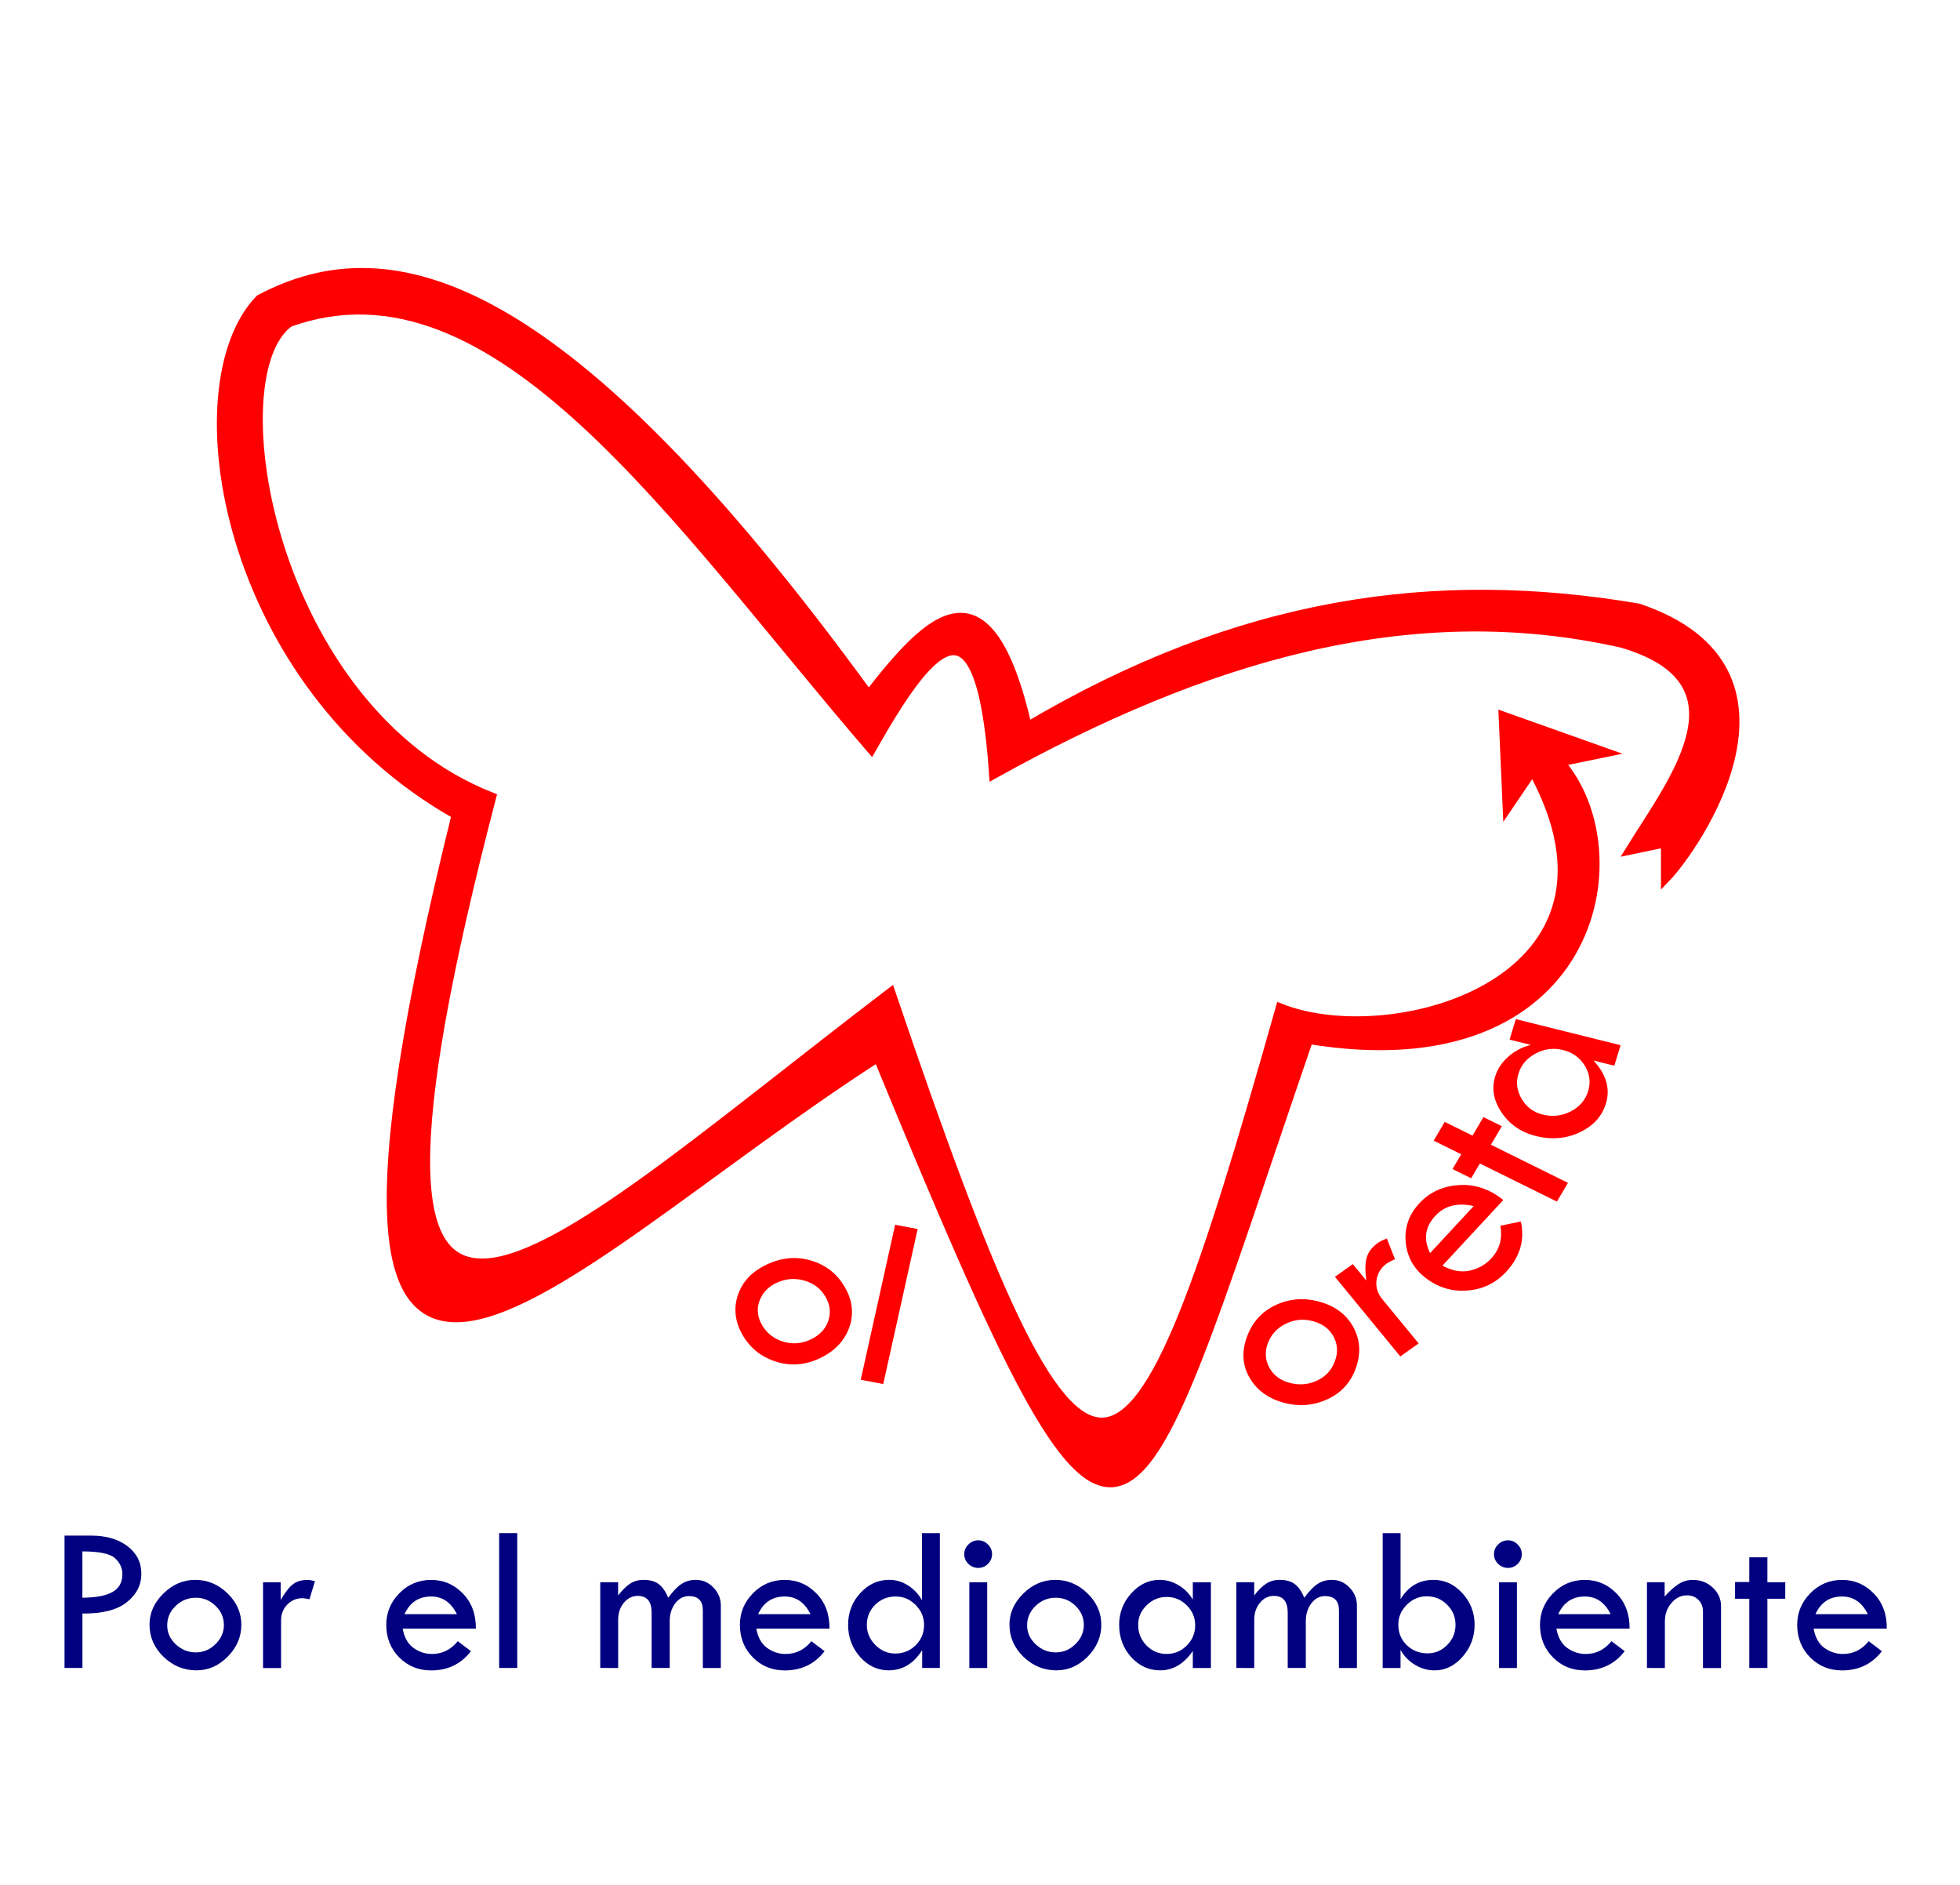
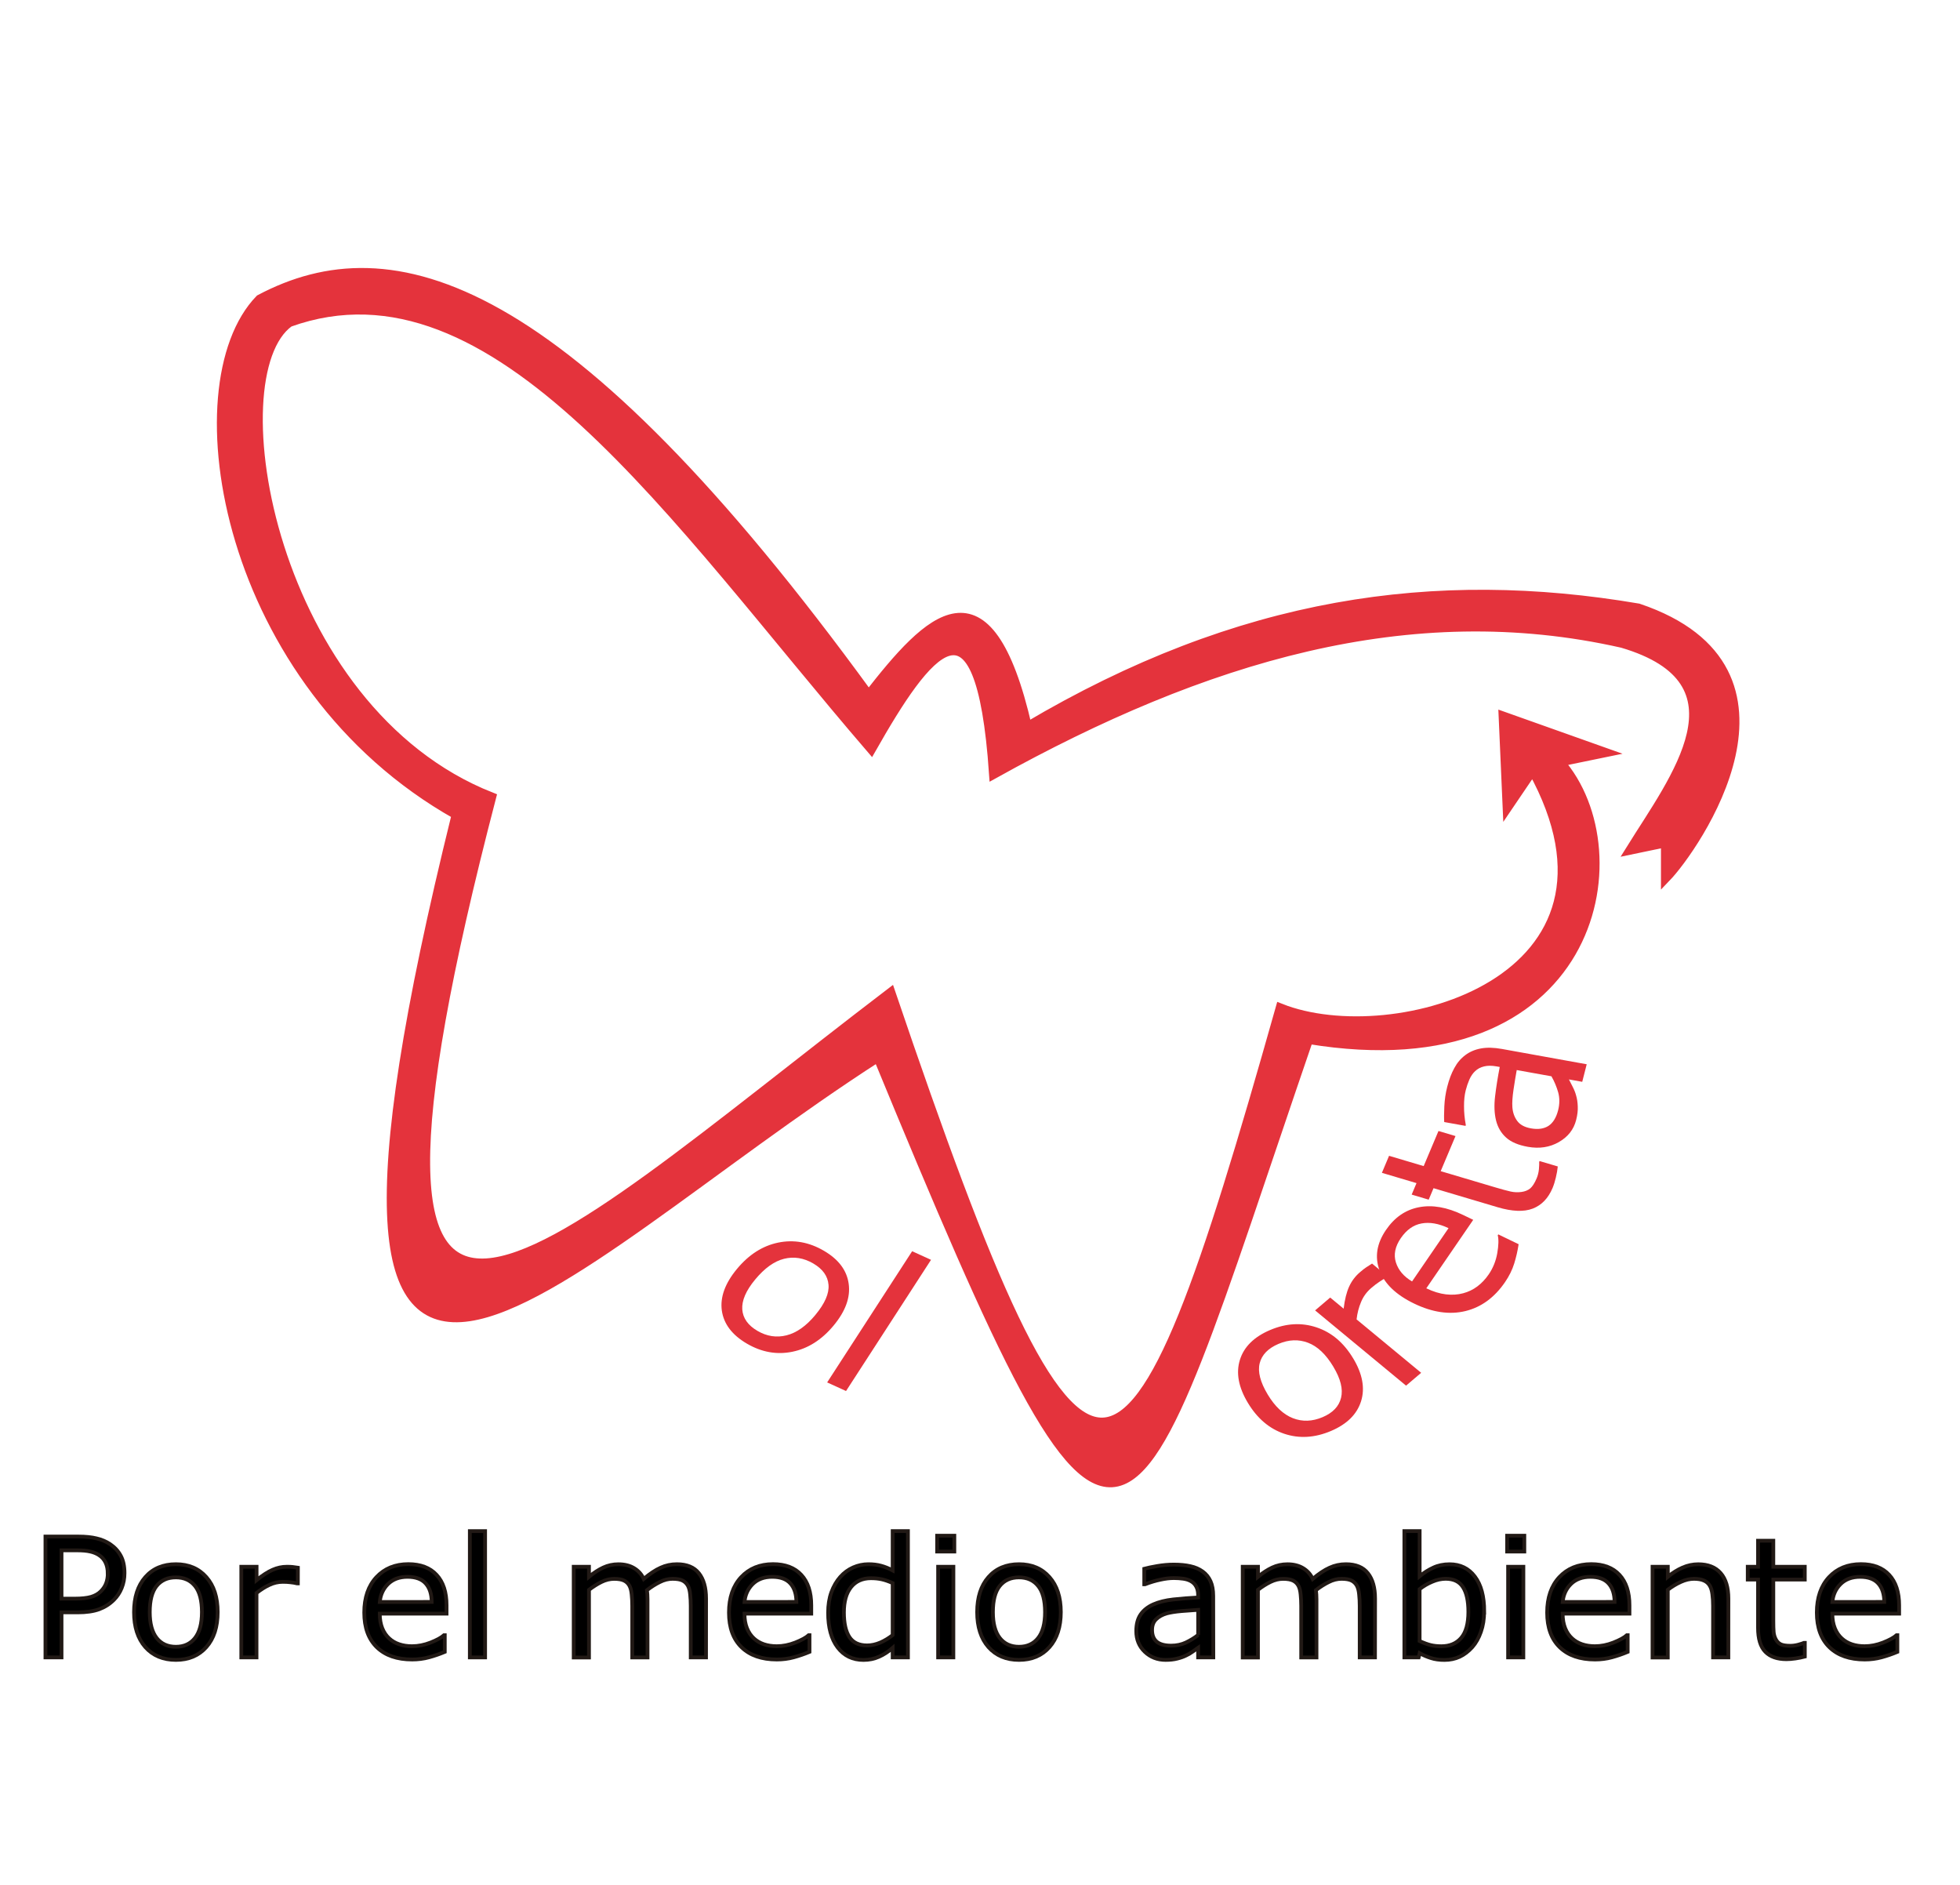
<svg xmlns="http://www.w3.org/2000/svg" width="52mm" height="50mm" viewBox="0 0 52 50" version="1.1" id="svg5">
  <defs id="defs2" />
-   <g id="layer1">
-     <g aria-label="Volvoreta" transform="matrix(0.5881469,-0.318403,0.3364567,0.5392712,6.922156,22.767)" id="text1053" style="font-size:10.583px;line-height:1.25;display:inline;fill:#ff0000;stroke-width:0.265">
-       <path d="m 22.412,38.738 q 0.047,-0.872 0.77,-1.511 0.728,-0.644 1.621,-0.596 0.919,0.05 1.569,0.757 0.65,0.703 0.602,1.595 -0.048,0.898 -0.761,1.548 -0.708,0.645 -1.59,0.597 -0.944,-0.051 -1.604,-0.764 -0.655,-0.713 -0.606,-1.627 z m 3.695,0.199 q 0.029,-0.542 -0.362,-0.961 -0.391,-0.425 -0.959,-0.455 -0.583,-0.031 -1.028,0.353 -0.44,0.38 -0.47,0.942 -0.029,0.537 0.372,0.962 0.407,0.426 0.979,0.456 0.557,0.03 0.998,-0.36 0.44,-0.39 0.47,-0.937 z" style="font-family:'Tw Cen MT';-inkscape-font-specification:'Tw Cen MT'" id="path1393" />
-       <path d="m 28.282,36.663 0.109,0.872 v 0 q 0.232,-0.56 0.485,-0.826 0.258,-0.272 0.714,-0.329 0.128,-0.016 0.377,0.015 l -0.16,0.926 q -0.263,-0.019 -0.345,-0.009 -0.451,0.057 -0.719,0.413 -0.263,0.351 -0.204,0.822 l 0.294,2.343 -0.892,0.112 -0.53,-4.23 z" style="font-family:'Tw Cen MT';-inkscape-font-specification:'Tw Cen MT'" id="path1395" />
-       <path d="m 34.704,37.302 -3.434,1.201 q 0.329,0.58 0.825,0.73 0.499,0.143 0.967,-0.021 0.722,-0.253 1,-1.023 l 0.783,0.252 q -0.382,1.146 -1.552,1.556 -0.898,0.314 -1.717,-0.089 -0.82,-0.403 -1.139,-1.315 -0.299,-0.854 0.093,-1.691 0.394,-0.844 1.277,-1.153 0.868,-0.304 1.711,0.118 0.841,0.417 1.187,1.435 z m -3.583,0.493 2.458,-0.86 q -0.7,-0.686 -1.5,-0.406 -0.873,0.305 -0.959,1.266 z" style="font-family:'Tw Cen MT';-inkscape-font-specification:'Tw Cen MT'" id="path1397" />
-       <path d="m 33.605,33.733 0.767,-0.47 0.648,1.058 0.758,-0.464 0.429,0.701 -0.758,0.464 1.797,2.935 -0.767,0.47 -1.797,-2.935 -0.604,0.37 -0.435,-0.71 0.604,-0.37 z" style="font-family:'Tw Cen MT';-inkscape-font-specification:'Tw Cen MT'" id="path1399" />
-       <path d="m 38.289,31.528 0.642,-0.629 2.984,3.045 -0.642,0.629 -0.593,-0.605 q 0.208,1.15 -0.486,1.829 -0.602,0.59 -1.493,0.537 -0.887,-0.057 -1.549,-0.732 -0.626,-0.639 -0.664,-1.534 -0.038,-0.903 0.541,-1.471 0.358,-0.351 0.871,-0.47 0.513,-0.119 0.997,0.021 z m 1.586,1.449 q -0.409,-0.417 -0.997,-0.419 -0.592,-0.006 -1.009,0.403 -0.406,0.398 -0.419,0.99 -0.013,0.592 0.377,0.99 0.423,0.432 1.015,0.445 0.592,0.013 1.013,-0.399 0.417,-0.409 0.423,-1.001 0.002,-0.596 -0.403,-1.009 z" style="font-family:'Tw Cen MT';-inkscape-font-specification:'Tw Cen MT'" id="path1401" />
-       <path d="m 17.474,35.68 q 0.203,-0.617 0.872,-0.944 0.675,-0.33 1.341,-0.133 0.686,0.202 1.042,0.828 0.358,0.622 0.15,1.254 -0.209,0.635 -0.873,0.972 -0.659,0.334 -1.318,0.14 -0.705,-0.208 -1.068,-0.84 -0.359,-0.631 -0.147,-1.277 z m 2.758,0.814 q 0.126,-0.383 -0.09,-0.755 -0.215,-0.376 -0.638,-0.501 -0.435,-0.129 -0.846,0.067 -0.406,0.193 -0.536,0.591 -0.125,0.38 0.098,0.758 0.226,0.379 0.654,0.505 0.416,0.123 0.824,-0.077 0.408,-0.2 0.535,-0.587 z" style="font-size:10.583px;line-height:1.25;font-family:'Tw Cen MT';-inkscape-font-specification:'Tw Cen MT';display:inline;fill:#ff0000;stroke-width:0.201" id="path1387" transform="matrix(1.10387,0.6517605,-0.6704726,1.172027,11.5411,-27.65978)" />
-       <path d="m 22.273,33.486 0.688,0.134 -1.051,4.863 -0.688,-0.134 z" style="font-size:10.583px;line-height:1.25;font-family:'Tw Cen MT';-inkscape-font-specification:'Tw Cen MT';display:inline;fill:#ff0000;stroke-width:0.201" id="path1389" transform="matrix(1.10387,0.6517605,-0.6704726,1.172027,11.5411,-27.65978)" />
+   <g id="layer2">
+     <path style="display:inline;fill:#E4333C;fill-opacity:1;stroke:#E4333C;stroke-width:0.265px;stroke-linecap:butt;stroke-linejoin:miter;stroke-opacity:1" d="m 44.199,22.341 -0.928,0.193 c 1.153,-1.856 3.219,-4.465 -0.228,-5.481 -5.646,-1.279 -11.115,0.381 -16.671,3.467 -0.359,-5.22 -1.8,-3.227 -3.257,-0.665 -5.2,-6.044 -9.946,-13.288 -15.445,-11.313 -1.982,1.417 -0.502,10.295 5.359,12.608 -4.884,18.746 1.032,12.494 10.597,5.193 5.268,15.525 6.303,14.723 10.347,0.411 3.009,1.192 9.797,-0.724 6.69,-6.339 l -0.665,0.981 -0.105,-2.382 2.662,0.946 -1.191,0.245 c 2.136,2.417 0.928,8.609 -6.654,7.355 C 29.731,42.075 29.96,44.195 23.297,28.031 14.52,33.677 6.854,42.889 12.117,21.605 5.976,18.149 4.679,10.242 6.899,7.946 10.372,6.105 14.933,7.306 23.045,18.453 c 1.595,-2.043 3.158,-3.714 4.203,0.841 5.647,-3.346 10.835,-4.067 16.216,-3.152 4.821,1.627 1.465,6.368 0.735,7.127 z" id="path870" />
+     <g aria-label=" ol     oreta" transform="matrix(0.8804057,0,0,0.7390061,4.129889,9.014607)" id="text1094" style="font-size:7.408px;line-height:0;font-family:Verdana;-inkscape-font-specification:Verdana;display:inline;stroke-width:0.265">
+       <path d="m 20.432,35.379 q -0.537,0.772 -1.244,0.944 -0.707,0.172 -1.371,-0.291 -0.67,-0.466 -0.756,-1.188 -0.082,-0.72 0.455,-1.492 0.537,-0.772 1.241,-0.946 0.709,-0.174 1.379,0.292 0.665,0.462 0.748,1.187 0.085,0.722 -0.452,1.494 z m -0.549,-0.382 q 0.427,-0.614 0.393,-1.078 -0.032,-0.467 -0.459,-0.764 -0.433,-0.301 -0.882,-0.168 -0.444,0.132 -0.871,0.746 -0.413,0.594 -0.387,1.069 0.028,0.473 0.458,0.772 0.424,0.295 0.875,0.16 0.456,-0.136 0.873,-0.736 z" style="font-size:7.056px;line-height:1.25;fill:#E4333C" id="path1430" />
+       <path d="m 20.804,37.733 -0.569,-0.309 2.561,-4.709 0.569,0.309 z" style="font-size:7.056px;line-height:1.25;fill:#E4333C" id="path1432" />
+       <path d="m 36.085,36.557 q 0.424,0.839 0.239,1.543 -0.185,0.703 -0.908,1.068 -0.729,0.368 -1.405,0.1 -0.673,-0.27 -1.097,-1.109 -0.424,-0.839 -0.242,-1.541 0.183,-0.706 0.912,-1.075 0.723,-0.365 1.4,-0.094 0.676,0.268 1.1,1.108 z m -0.597,0.301 q -0.337,-0.667 -0.762,-0.858 -0.426,-0.194 -0.89,0.041 -0.47,0.238 -0.567,0.696 -0.095,0.453 0.242,1.121 0.326,0.646 0.757,0.849 0.429,0.2 0.897,-0.036 0.461,-0.233 0.556,-0.694 0.097,-0.466 -0.233,-1.118 z" style="font-size:7.056px;line-height:1.25;fill:#E4333C" id="path1434" />
+       <path d="m 37.127,33.625 -0.024,0.025 q -0.126,0.079 -0.233,0.167 -0.107,0.084 -0.237,0.216 -0.21,0.214 -0.31,0.507 -0.103,0.291 -0.134,0.622 l 1.946,1.917 -0.455,0.461 -2.741,-2.701 0.455,-0.461 0.405,0.399 q 0.05,-0.492 0.165,-0.791 0.115,-0.303 0.33,-0.521 0.118,-0.12 0.179,-0.167 0.058,-0.049 0.182,-0.14 z" style="font-size:7.056px;line-height:1.25;fill:#E4333C" id="path1436" />
+       <path d="m 39.704,31.588 -1.414,2.458 q 0.308,0.177 0.591,0.217 0.28,0.038 0.519,-0.039 0.233,-0.073 0.426,-0.244 0.195,-0.174 0.343,-0.431 0.196,-0.34 0.259,-0.761 0.062,-0.425 0.015,-0.647 l 0.017,-0.03 0.612,0.352 q -0.044,0.352 -0.133,0.694 -0.089,0.342 -0.277,0.668 -0.477,0.83 -1.193,1.038 -0.719,0.207 -1.546,-0.269 -0.818,-0.471 -1.043,-1.192 -0.223,-0.724 0.196,-1.453 0.388,-0.675 0.992,-0.813 0.605,-0.141 1.331,0.277 z m -0.744,0.299 q -0.444,-0.251 -0.813,-0.169 -0.367,0.079 -0.625,0.527 -0.259,0.451 -0.148,0.873 0.113,0.419 0.487,0.681 z" style="font-size:7.056px;line-height:1.25;fill:#E4333C" id="path1438" />
+       <path d="m 42.252,29.672 q -0.015,0.188 -0.059,0.403 -0.042,0.212 -0.098,0.371 -0.197,0.555 -0.598,0.739 -0.401,0.183 -1.06,-0.05 l -1.929,-0.683 -0.146,0.412 -0.513,-0.182 0.146,-0.412 -1.043,-0.369 0.216,-0.611 1.043,0.369 0.446,-1.26 0.513,0.182 -0.446,1.26 1.653,0.585 q 0.286,0.101 0.453,0.146 0.164,0.043 0.331,0.015 0.155,-0.025 0.261,-0.127 0.103,-0.106 0.194,-0.363 0.053,-0.149 0.068,-0.327 0.012,-0.178 0.008,-0.26 l 0.011,-0.032 z" style="font-size:7.056px;line-height:1.25;fill:#E4333C" id="path1440" />
+       <path d="m 43.124,26.004 -0.135,0.63 -0.401,-0.086 q 0.039,0.096 0.113,0.264 0.071,0.163 0.103,0.311 0.044,0.175 0.05,0.391 0.01,0.217 -0.049,0.493 -0.109,0.509 -0.521,0.79 -0.413,0.282 -0.935,0.17 -0.428,-0.091 -0.652,-0.33 -0.227,-0.242 -0.305,-0.615 -0.078,-0.376 -0.029,-0.869 0.049,-0.493 0.14,-1.052 l -0.098,-0.021 q -0.216,-0.046 -0.374,0.001 -0.157,0.044 -0.268,0.168 -0.106,0.118 -0.174,0.301 -0.067,0.183 -0.111,0.388 -0.053,0.249 -0.051,0.57 -0.002,0.32 0.053,0.674 l -0.007,0.034 -0.643,-0.138 q -0.011,-0.196 0.003,-0.559 0.014,-0.363 0.087,-0.704 0.085,-0.398 0.215,-0.676 0.127,-0.283 0.332,-0.465 0.2,-0.179 0.47,-0.238 0.27,-0.059 0.634,0.019 z m -1.061,0.432 -1.048,-0.224 q -0.045,0.293 -0.096,0.695 -0.05,0.398 -0.035,0.641 0.019,0.289 0.148,0.493 0.126,0.203 0.412,0.264 0.323,0.069 0.53,-0.091 0.203,-0.161 0.289,-0.562 0.071,-0.334 0.002,-0.637 -0.072,-0.304 -0.204,-0.579 z" style="font-size:7.056px;line-height:1.25;fill:#E4333C" id="path1442" />
    </g>
-   </g>
-   <g id="layer2">
-     <path style="fill:#ff0000;fill-opacity:1;stroke:#ff0000;stroke-width:0.265px;stroke-linecap:butt;stroke-linejoin:miter;stroke-opacity:1" d="m 44.199,22.341 -0.928,0.193 c 1.153,-1.856 3.219,-4.465 -0.228,-5.481 -5.646,-1.279 -11.115,0.381 -16.671,3.467 -0.359,-5.22 -1.8,-3.227 -3.257,-0.665 -5.2,-6.044 -9.946,-13.288 -15.445,-11.313 -1.982,1.417 -0.502,10.295 5.359,12.608 -4.884,18.746 1.032,12.494 10.597,5.193 5.268,15.525 6.303,14.723 10.347,0.411 3.009,1.192 9.797,-0.724 6.69,-6.339 l -0.665,0.981 -0.105,-2.382 2.662,0.946 -1.191,0.245 c 2.136,2.417 0.928,8.609 -6.654,7.355 C 29.731,42.075 29.96,44.195 23.297,28.031 14.52,33.677 6.854,42.889 12.117,21.605 5.976,18.149 4.679,10.242 6.899,7.946 10.372,6.105 14.933,7.306 23.045,18.453 c 1.595,-2.043 3.158,-3.714 4.203,0.841 5.647,-3.346 10.835,-4.067 16.216,-3.152 4.821,1.627 1.465,6.368 0.735,7.127 z" id="path870" />
-     <g aria-label="Por el medioambiente" id="text8649" style="font-size:5.644px;line-height:1.25;stroke-width:0.265">
-       <path d="m 1.712,40.735 h 0.706 q 0.598,0 0.965,0.281 0.367,0.281 0.367,0.73 0,0.452 -0.389,0.758 -0.386,0.306 -1.174,0.298 v 1.444 H 1.712 Z m 0.474,0.419 v 1.229 q 0.54,-0.005 0.799,-0.152 0.262,-0.149 0.262,-0.474 0,-0.245 -0.198,-0.424 -0.196,-0.179 -0.863,-0.179 z" style="font-family:'Tw Cen MT';-inkscape-font-specification:'Tw Cen MT';fill:#000080" id="path550" />
-       <path d="m 3.966,43.1 q 0,-0.466 0.367,-0.827 0.369,-0.364 0.846,-0.364 0.491,0 0.857,0.358 0.367,0.356 0.367,0.832 0,0.48 -0.361,0.846 -0.358,0.364 -0.83,0.364 -0.504,0 -0.876,-0.361 -0.369,-0.361 -0.369,-0.849 z m 1.973,0 q 0,-0.289 -0.22,-0.502 Q 5.499,42.383 5.196,42.383 q -0.311,0 -0.537,0.218 -0.223,0.215 -0.223,0.515 0,0.287 0.226,0.502 0.229,0.215 0.535,0.215 0.298,0 0.521,-0.22 0.223,-0.22 0.223,-0.513 z" style="font-family:'Tw Cen MT';-inkscape-font-specification:'Tw Cen MT';fill:#000080" id="path552" />
-       <path d="m 7.447,41.973 v 0.469 0 q 0.16,-0.281 0.311,-0.405 0.154,-0.127 0.4,-0.127 0.069,0 0.198,0.033 l -0.146,0.48 q -0.138,-0.028 -0.182,-0.028 -0.243,0 -0.408,0.171 -0.163,0.168 -0.163,0.422 v 1.26 H 6.979 v -2.274 z" style="font-family:'Tw Cen MT';-inkscape-font-specification:'Tw Cen MT';fill:#000080" id="path554" />
-       <path d="m 12.623,43.202 h -1.94 q 0.063,0.35 0.287,0.513 0.226,0.16 0.491,0.16 0.408,0 0.684,-0.339 l 0.35,0.265 q -0.394,0.51 -1.056,0.51 -0.507,0 -0.849,-0.347 -0.342,-0.347 -0.342,-0.863 0,-0.482 0.345,-0.835 0.347,-0.356 0.846,-0.356 0.491,0 0.841,0.361 0.35,0.358 0.345,0.932 z M 10.733,42.819 h 1.389 q -0.232,-0.469 -0.684,-0.469 -0.493,0 -0.706,0.469 z" style="font-family:'Tw Cen MT';-inkscape-font-specification:'Tw Cen MT';fill:#000080" id="path556" />
-       <path d="m 13.243,40.669 h 0.48 v 3.577 h -0.48 z" style="font-family:'Tw Cen MT';-inkscape-font-specification:'Tw Cen MT';fill:#000080" id="path558" />
-       <path d="m 15.925,44.246 v -2.274 h 0.474 v 0.35 q 0.168,-0.215 0.32,-0.314 0.154,-0.099 0.353,-0.099 0.259,0 0.405,0.113 0.149,0.113 0.251,0.361 0.179,-0.248 0.345,-0.361 0.168,-0.113 0.389,-0.113 0.27,0 0.466,0.204 0.196,0.201 0.196,0.48 v 1.654 h -0.477 v -1.53 q 0,-0.378 -0.372,-0.378 -0.212,0 -0.361,0.193 -0.146,0.193 -0.146,0.477 v 1.237 h -0.48 v -1.466 q 0,-0.446 -0.367,-0.446 -0.218,0 -0.369,0.182 -0.152,0.182 -0.152,0.449 v 1.282 z" style="font-family:'Tw Cen MT';-inkscape-font-specification:'Tw Cen MT';fill:#000080" id="path560" />
-       <path d="m 22.005,43.202 h -1.94 q 0.063,0.35 0.287,0.513 0.226,0.16 0.491,0.16 0.408,0 0.684,-0.339 l 0.35,0.265 q -0.394,0.51 -1.056,0.51 -0.507,0 -0.849,-0.347 -0.342,-0.347 -0.342,-0.863 0,-0.482 0.345,-0.835 0.347,-0.356 0.846,-0.356 0.491,0 0.841,0.361 0.35,0.358 0.345,0.932 z M 20.114,42.819 h 1.389 q -0.232,-0.469 -0.684,-0.469 -0.493,0 -0.706,0.469 z" style="font-family:'Tw Cen MT';-inkscape-font-specification:'Tw Cen MT';fill:#000080" id="path562" />
-       <path d="m 24.461,40.669 h 0.474 v 3.577 h -0.469 v -0.474 q -0.339,0.537 -0.887,0.537 -0.444,0 -0.761,-0.356 -0.317,-0.356 -0.317,-0.854 0,-0.488 0.322,-0.838 0.322,-0.353 0.769,-0.353 0.267,0 0.499,0.149 0.232,0.149 0.369,0.389 z m 0.055,2.436 q 0,-0.306 -0.223,-0.529 -0.223,-0.226 -0.532,-0.226 -0.32,0 -0.543,0.22 -0.22,0.218 -0.22,0.535 0,0.303 0.226,0.532 0.226,0.226 0.526,0.226 0.32,0 0.543,-0.22 0.223,-0.22 0.223,-0.537 z" style="font-family:'Tw Cen MT';-inkscape-font-specification:'Tw Cen MT';fill:#000080" id="path564" />
-       <path d="m 25.582,41.226 q 0,-0.149 0.11,-0.256 0.11,-0.11 0.262,-0.11 0.149,0 0.256,0.11 0.11,0.107 0.11,0.256 0,0.152 -0.11,0.259 -0.107,0.107 -0.256,0.107 -0.152,0 -0.262,-0.107 -0.11,-0.107 -0.11,-0.259 z m 0.135,0.747 h 0.474 v 2.274 h -0.474 z" style="font-family:'Tw Cen MT';-inkscape-font-specification:'Tw Cen MT';fill:#000080" id="path566" />
-       <path d="m 26.781,43.1 q 0,-0.466 0.367,-0.827 0.369,-0.364 0.846,-0.364 0.491,0 0.857,0.358 0.367,0.356 0.367,0.832 0,0.48 -0.361,0.846 -0.358,0.364 -0.83,0.364 -0.504,0 -0.876,-0.361 -0.369,-0.361 -0.369,-0.849 z m 1.973,0 q 0,-0.289 -0.22,-0.502 -0.22,-0.215 -0.524,-0.215 -0.311,0 -0.537,0.218 -0.223,0.215 -0.223,0.515 0,0.287 0.226,0.502 0.229,0.215 0.535,0.215 0.298,0 0.521,-0.22 0.223,-0.22 0.223,-0.513 z" style="font-family:'Tw Cen MT';-inkscape-font-specification:'Tw Cen MT';fill:#000080" id="path568" />
-       <path d="m 31.646,41.973 h 0.48 v 2.274 H 31.646 V 43.794 q -0.35,0.515 -0.868,0.515 -0.449,0 -0.769,-0.353 -0.317,-0.353 -0.317,-0.857 0,-0.477 0.32,-0.832 0.322,-0.358 0.755,-0.358 0.267,0 0.507,0.146 0.24,0.146 0.372,0.38 z m 0.063,1.144 q 0,-0.311 -0.223,-0.532 -0.223,-0.223 -0.535,-0.223 -0.303,0 -0.529,0.22 -0.226,0.22 -0.226,0.518 0,0.322 0.22,0.548 0.22,0.226 0.535,0.226 0.311,0 0.535,-0.223 0.223,-0.226 0.223,-0.535 z" style="font-family:'Tw Cen MT';-inkscape-font-specification:'Tw Cen MT';fill:#000080" id="path570" />
-       <path d="m 32.801,44.246 v -2.274 h 0.474 v 0.35 q 0.168,-0.215 0.32,-0.314 0.154,-0.099 0.353,-0.099 0.259,0 0.405,0.113 0.149,0.113 0.251,0.361 0.179,-0.248 0.345,-0.361 0.168,-0.113 0.389,-0.113 0.27,0 0.466,0.204 0.196,0.201 0.196,0.48 v 1.654 h -0.477 v -1.53 q 0,-0.378 -0.372,-0.378 -0.212,0 -0.361,0.193 -0.146,0.193 -0.146,0.477 v 1.237 h -0.48 v -1.466 q 0,-0.446 -0.367,-0.446 -0.218,0 -0.369,0.182 -0.152,0.182 -0.152,0.449 v 1.282 z" style="font-family:'Tw Cen MT';-inkscape-font-specification:'Tw Cen MT';fill:#000080" id="path572" />
-       <path d="m 36.684,40.669 h 0.474 v 1.753 q 0.306,-0.513 0.876,-0.513 0.441,0 0.763,0.353 0.325,0.353 0.325,0.838 0,0.485 -0.32,0.849 -0.317,0.361 -0.741,0.361 -0.273,0 -0.518,-0.146 -0.245,-0.146 -0.386,-0.397 v 0.48 h -0.474 z m 1.932,2.431 q 0,-0.311 -0.223,-0.532 -0.223,-0.223 -0.54,-0.223 -0.306,0 -0.532,0.226 -0.223,0.223 -0.223,0.529 0,0.32 0.223,0.54 0.226,0.218 0.554,0.218 0.303,0 0.521,-0.223 0.22,-0.223 0.22,-0.535 z" style="font-family:'Tw Cen MT';-inkscape-font-specification:'Tw Cen MT';fill:#000080" id="path574" />
-       <path d="m 39.636,41.226 q 0,-0.149 0.11,-0.256 0.11,-0.11 0.262,-0.11 0.149,0 0.256,0.11 0.11,0.107 0.11,0.256 0,0.152 -0.11,0.259 -0.107,0.107 -0.256,0.107 -0.152,0 -0.262,-0.107 Q 39.636,41.377 39.636,41.226 Z m 0.135,0.747 h 0.474 v 2.274 h -0.474 z" style="font-family:'Tw Cen MT';-inkscape-font-specification:'Tw Cen MT';fill:#000080" id="path576" />
-       <path d="M 43.232,43.202 H 41.292 q 0.063,0.35 0.287,0.513 0.226,0.16 0.491,0.16 0.408,0 0.684,-0.339 l 0.35,0.265 q -0.394,0.51 -1.056,0.51 -0.507,0 -0.849,-0.347 -0.342,-0.347 -0.342,-0.863 0,-0.482 0.345,-0.835 0.347,-0.356 0.846,-0.356 0.491,0 0.841,0.361 0.35,0.358 0.345,0.932 z M 41.342,42.819 h 1.389 q -0.232,-0.469 -0.684,-0.469 -0.493,0 -0.706,0.469 z" style="font-family:'Tw Cen MT';-inkscape-font-specification:'Tw Cen MT';fill:#000080" id="path578" />
-       <path d="m 43.695,44.246 v -2.274 h 0.469 v 0.378 q 0.207,-0.229 0.375,-0.333 0.168,-0.107 0.375,-0.107 0.309,0 0.526,0.204 0.22,0.204 0.22,0.491 v 1.643 H 45.181 v -1.502 q 0,-0.185 -0.121,-0.306 -0.119,-0.121 -0.303,-0.121 -0.24,0 -0.413,0.204 -0.174,0.201 -0.174,0.488 v 1.237 z" style="font-family:'Tw Cen MT';-inkscape-font-specification:'Tw Cen MT';fill:#000080" id="path580" />
-       <path d="m 46.41,41.311 h 0.48 v 0.661 h 0.474 v 0.438 h -0.474 v 1.836 h -0.48 v -1.836 h -0.378 v -0.444 h 0.378 z" style="font-family:'Tw Cen MT';-inkscape-font-specification:'Tw Cen MT';fill:#000080" id="path582" />
-       <path d="m 50.056,43.202 h -1.94 q 0.063,0.35 0.287,0.513 0.226,0.16 0.491,0.16 0.408,0 0.684,-0.339 l 0.35,0.265 q -0.394,0.51 -1.056,0.51 -0.507,0 -0.849,-0.347 -0.342,-0.347 -0.342,-0.863 0,-0.482 0.345,-0.835 0.347,-0.356 0.846,-0.356 0.491,0 0.841,0.361 0.35,0.358 0.345,0.932 z M 48.166,42.819 h 1.389 q -0.232,-0.469 -0.684,-0.469 -0.493,0 -0.706,0.469 z" style="font-family:'Tw Cen MT';-inkscape-font-specification:'Tw Cen MT';fill:#000080" id="path584" />
+     <g aria-label="Por el medio ambiente" id="text1447" style="font-size:4.41px;line-height:1.25;font-family:Verdana;-inkscape-font-specification:Verdana;display:inline;stroke:#211915;stroke-width:0.1;stroke-dasharray:none;stroke-opacity:1">
+       <path d="m 3.303,41.729 q 0,0.213 -0.075,0.396 -0.073,0.181 -0.207,0.314 -0.166,0.166 -0.392,0.25 -0.226,0.082 -0.571,0.082 H 1.632 v 1.195 H 1.206 v -3.206 h 0.87 q 0.289,0 0.489,0.05 0.2,0.047 0.355,0.151 0.183,0.123 0.282,0.306 0.101,0.183 0.101,0.463 z m -0.444,0.011 q 0,-0.166 -0.058,-0.289 Q 2.743,41.328 2.625,41.251 2.522,41.184 2.388,41.156 2.257,41.126 2.054,41.126 h -0.422 v 1.281 h 0.36 q 0.258,0 0.42,-0.045 0.161,-0.047 0.263,-0.149 0.101,-0.103 0.142,-0.217 0.043,-0.114 0.043,-0.256 z" id="path1449" style="stroke:#211915;stroke-width:0.1;stroke-dasharray:none;stroke-opacity:1" />
+       <path d="m 5.775,42.764 q 0,0.588 -0.301,0.928 -0.301,0.34 -0.807,0.34 -0.51,0 -0.812,-0.34 -0.299,-0.34 -0.299,-0.928 0,-0.588 0.299,-0.928 0.301,-0.342 0.812,-0.342 0.506,0 0.807,0.342 0.301,0.34 0.301,0.928 z m -0.418,0 q 0,-0.467 -0.183,-0.693 -0.183,-0.228 -0.508,-0.228 -0.329,0 -0.512,0.228 -0.181,0.226 -0.181,0.693 0,0.452 0.183,0.687 0.183,0.233 0.51,0.233 0.323,0 0.506,-0.23 0.185,-0.233 0.185,-0.689 z" id="path1451" style="stroke:#211915;stroke-width:0.1;stroke-dasharray:none;stroke-opacity:1" />
+       <path d="m 7.902,42.002 h -0.022 q -0.09,-0.022 -0.177,-0.03 -0.084,-0.011 -0.2,-0.011 -0.187,0 -0.362,0.084 -0.174,0.082 -0.336,0.213 v 1.707 H 6.402 V 41.561 h 0.405 v 0.355 q 0.241,-0.194 0.424,-0.273 0.185,-0.082 0.377,-0.082 0.106,0 0.153,0.006 0.047,0.004 0.142,0.019 z" id="path1453" style="stroke:#211915;stroke-width:0.1;stroke-dasharray:none;stroke-opacity:1" />
+       <path d="m 11.847,42.805 h -1.772 q 0,0.222 0.067,0.388 0.067,0.164 0.183,0.269 0.112,0.103 0.265,0.155 0.155,0.052 0.34,0.052 0.245,0 0.493,-0.097 0.25,-0.099 0.355,-0.194 h 0.022 v 0.441 q -0.205,0.086 -0.418,0.144 -0.213,0.058 -0.448,0.058 -0.599,0 -0.934,-0.323 -0.336,-0.325 -0.336,-0.922 0,-0.59 0.321,-0.937 0.323,-0.347 0.848,-0.347 0.487,0 0.749,0.284 0.265,0.284 0.265,0.807 z M 11.453,42.495 q -0.002,-0.319 -0.161,-0.493 -0.157,-0.174 -0.48,-0.174 -0.325,0 -0.519,0.192 -0.192,0.192 -0.217,0.476 z" id="path1455" style="stroke:#211915;stroke-width:0.1;stroke-dasharray:none;stroke-opacity:1" />
+       <path d="m 12.87,43.966 h -0.405 v -3.35 h 0.405 z" id="path1457" style="stroke:#211915;stroke-width:0.1;stroke-dasharray:none;stroke-opacity:1" />
+       <path d="m 18.731,43.966 h -0.405 v -1.369 q 0,-0.155 -0.015,-0.299 -0.013,-0.144 -0.058,-0.23 -0.05,-0.093 -0.142,-0.14 -0.093,-0.047 -0.267,-0.047 -0.17,0 -0.34,0.086 -0.17,0.084 -0.34,0.215 0.006,0.05 0.011,0.116 0.004,0.065 0.004,0.129 v 1.54 h -0.405 v -1.369 q 0,-0.159 -0.015,-0.301 -0.013,-0.144 -0.058,-0.23 -0.05,-0.093 -0.142,-0.138 -0.093,-0.047 -0.267,-0.047 -0.166,0 -0.334,0.082 -0.166,0.082 -0.332,0.209 v 1.796 H 15.221 V 41.561 h 0.405 v 0.267 q 0.189,-0.157 0.377,-0.245 0.189,-0.088 0.403,-0.088 0.245,0 0.416,0.103 0.172,0.103 0.256,0.286 0.245,-0.207 0.448,-0.297 0.202,-0.093 0.433,-0.093 0.396,0 0.584,0.241 0.189,0.239 0.189,0.67 z" id="path1459" style="stroke:#211915;stroke-width:0.1;stroke-dasharray:none;stroke-opacity:1" />
+       <path d="m 21.523,42.805 h -1.772 q 0,0.222 0.067,0.388 0.067,0.164 0.183,0.269 0.112,0.103 0.265,0.155 0.155,0.052 0.34,0.052 0.245,0 0.493,-0.097 0.25,-0.099 0.355,-0.194 h 0.022 v 0.441 q -0.205,0.086 -0.418,0.144 -0.213,0.058 -0.448,0.058 -0.599,0 -0.934,-0.323 -0.336,-0.325 -0.336,-0.922 0,-0.59 0.321,-0.937 0.323,-0.347 0.848,-0.347 0.487,0 0.749,0.284 0.265,0.284 0.265,0.807 z m -0.394,-0.31 q -0.002,-0.319 -0.161,-0.493 -0.157,-0.174 -0.48,-0.174 -0.325,0 -0.519,0.192 -0.192,0.192 -0.217,0.476 z" id="path1461" style="stroke:#211915;stroke-width:0.1;stroke-dasharray:none;stroke-opacity:1" />
+       <path d="m 24.088,43.966 h -0.405 v -0.252 q -0.174,0.151 -0.364,0.235 -0.189,0.084 -0.411,0.084 -0.431,0 -0.685,-0.332 -0.252,-0.332 -0.252,-0.919 0,-0.306 0.086,-0.545 0.088,-0.239 0.237,-0.407 0.146,-0.164 0.34,-0.25 0.196,-0.086 0.405,-0.086 0.189,0 0.336,0.041 0.146,0.039 0.308,0.123 V 40.615 H 24.088 Z M 23.683,43.374 v -1.38 q -0.164,-0.073 -0.293,-0.101 -0.129,-0.028 -0.282,-0.028 -0.34,0 -0.53,0.237 -0.189,0.237 -0.189,0.672 0,0.428 0.146,0.652 0.146,0.222 0.469,0.222 0.172,0 0.349,-0.075 0.177,-0.078 0.329,-0.198 z" id="path1463" style="stroke:#211915;stroke-width:0.1;stroke-dasharray:none;stroke-opacity:1" />
+       <path d="m 25.319,41.158 h -0.456 v -0.42 h 0.456 z m -0.026,2.808 H 24.889 V 41.561 h 0.405 z" id="path1465" style="stroke:#211915;stroke-width:0.1;stroke-dasharray:none;stroke-opacity:1" />
+       <path d="m 28.144,42.764 q 0,0.588 -0.301,0.928 -0.301,0.34 -0.807,0.34 -0.51,0 -0.812,-0.34 -0.299,-0.34 -0.299,-0.928 0,-0.588 0.299,-0.928 0.301,-0.342 0.812,-0.342 0.506,0 0.807,0.342 0.301,0.34 0.301,0.928 z m -0.418,0 q 0,-0.467 -0.183,-0.693 -0.183,-0.228 -0.508,-0.228 -0.329,0 -0.512,0.228 -0.181,0.226 -0.181,0.693 0,0.452 0.183,0.687 0.183,0.233 0.51,0.233 0.323,0 0.506,-0.23 0.185,-0.233 0.185,-0.689 z" id="path1467" style="stroke:#211915;stroke-width:0.1;stroke-dasharray:none;stroke-opacity:1" />
+       <path d="m 32.19,43.966 h -0.403 v -0.256 q -0.054,0.037 -0.146,0.103 -0.09,0.065 -0.177,0.103 -0.101,0.05 -0.233,0.082 -0.131,0.034 -0.308,0.034 -0.325,0 -0.551,-0.215 -0.226,-0.215 -0.226,-0.549 0,-0.273 0.116,-0.441 0.118,-0.17 0.336,-0.267 0.22,-0.097 0.528,-0.131 0.308,-0.034 0.661,-0.052 v -0.062 q 0,-0.138 -0.05,-0.228 -0.047,-0.09 -0.138,-0.142 -0.086,-0.05 -0.207,-0.067 -0.121,-0.017 -0.252,-0.017 -0.159,0 -0.355,0.043 -0.196,0.041 -0.405,0.121 h -0.022 v -0.411 q 0.118,-0.032 0.342,-0.071 0.224,-0.039 0.441,-0.039 0.254,0 0.441,0.043 0.189,0.041 0.327,0.142 0.136,0.099 0.207,0.256 0.071,0.157 0.071,0.39 z M 31.788,43.374 v -0.67 q -0.185,0.011 -0.437,0.032 -0.25,0.022 -0.396,0.062 -0.174,0.05 -0.282,0.155 -0.108,0.103 -0.108,0.286 0,0.207 0.125,0.312 0.125,0.103 0.381,0.103 0.213,0 0.39,-0.082 0.177,-0.084 0.327,-0.2 z" id="path1469" style="stroke:#211915;stroke-width:0.1;stroke-dasharray:none;stroke-opacity:1" />
+       <path d="m 36.479,43.966 h -0.405 v -1.369 q 0,-0.155 -0.015,-0.299 -0.013,-0.144 -0.058,-0.23 -0.05,-0.093 -0.142,-0.14 -0.093,-0.047 -0.267,-0.047 -0.17,0 -0.34,0.086 -0.17,0.084 -0.34,0.215 0.006,0.05 0.011,0.116 0.004,0.065 0.004,0.129 v 1.54 H 34.522 v -1.369 q 0,-0.159 -0.015,-0.301 -0.013,-0.144 -0.058,-0.23 -0.05,-0.093 -0.142,-0.138 -0.093,-0.047 -0.267,-0.047 -0.166,0 -0.334,0.082 -0.166,0.082 -0.332,0.209 v 1.796 H 32.97 V 41.561 h 0.405 v 0.267 q 0.189,-0.157 0.377,-0.245 0.189,-0.088 0.403,-0.088 0.245,0 0.416,0.103 0.172,0.103 0.256,0.286 0.245,-0.207 0.448,-0.297 0.202,-0.093 0.433,-0.093 0.396,0 0.584,0.241 0.189,0.239 0.189,0.67 z" id="path1471" style="stroke:#211915;stroke-width:0.1;stroke-dasharray:none;stroke-opacity:1" />
+       <path d="m 39.375,42.745 q 0,0.301 -0.086,0.543 -0.084,0.241 -0.228,0.405 -0.153,0.17 -0.336,0.256 -0.183,0.084 -0.403,0.084 -0.205,0 -0.357,-0.05 -0.153,-0.047 -0.301,-0.129 l -0.026,0.112 h -0.379 v -3.35 h 0.405 v 1.197 q 0.17,-0.14 0.362,-0.228 0.192,-0.09 0.431,-0.09 0.426,0 0.672,0.327 0.248,0.327 0.248,0.924 z m -0.418,0.011 q 0,-0.431 -0.142,-0.652 -0.142,-0.224 -0.459,-0.224 -0.177,0 -0.357,0.078 -0.181,0.075 -0.336,0.196 v 1.378 q 0.172,0.078 0.295,0.108 0.125,0.03 0.282,0.03 0.336,0 0.525,-0.22 0.192,-0.222 0.192,-0.693 z" id="path1473" style="stroke:#211915;stroke-width:0.1;stroke-dasharray:none;stroke-opacity:1" />
+       <path d="m 40.441,41.158 h -0.456 v -0.42 h 0.456 z m -0.026,2.808 H 40.011 V 41.561 h 0.405 z" id="path1475" style="stroke:#211915;stroke-width:0.1;stroke-dasharray:none;stroke-opacity:1" />
+       <path d="m 43.23,42.805 h -1.772 q 0,0.222 0.067,0.388 0.067,0.164 0.183,0.269 0.112,0.103 0.265,0.155 0.155,0.052 0.34,0.052 0.245,0 0.493,-0.097 0.25,-0.099 0.355,-0.194 h 0.022 v 0.441 q -0.205,0.086 -0.418,0.144 -0.213,0.058 -0.448,0.058 -0.599,0 -0.934,-0.323 -0.336,-0.325 -0.336,-0.922 0,-0.59 0.321,-0.937 0.323,-0.347 0.848,-0.347 0.487,0 0.749,0.284 0.265,0.284 0.265,0.807 z m -0.394,-0.31 q -0.002,-0.319 -0.161,-0.493 -0.157,-0.174 -0.48,-0.174 -0.325,0 -0.519,0.192 -0.192,0.192 -0.217,0.476 z" id="path1477" style="stroke:#211915;stroke-width:0.1;stroke-dasharray:none;stroke-opacity:1" />
+       <path d="m 45.854,43.966 h -0.405 v -1.369 q 0,-0.166 -0.019,-0.31 -0.019,-0.146 -0.071,-0.228 -0.054,-0.09 -0.155,-0.133 -0.101,-0.045 -0.263,-0.045 -0.166,0 -0.347,0.082 -0.181,0.082 -0.347,0.209 v 1.796 H 43.843 V 41.561 H 44.248 v 0.267 q 0.189,-0.157 0.392,-0.245 0.202,-0.088 0.416,-0.088 0.39,0 0.594,0.235 0.205,0.235 0.205,0.676 z" id="path1479" style="stroke:#211915;stroke-width:0.1;stroke-dasharray:none;stroke-opacity:1" />
+       <path d="m 47.883,43.944 q -0.114,0.03 -0.25,0.05 -0.133,0.019 -0.239,0.019 -0.368,0 -0.56,-0.198 -0.192,-0.198 -0.192,-0.635 V 41.901 H 46.369 V 41.561 h 0.273 v -0.691 h 0.405 v 0.691 h 0.835 v 0.34 h -0.835 v 1.096 q 0,0.189 0.009,0.297 0.009,0.106 0.06,0.198 0.047,0.086 0.129,0.127 0.084,0.039 0.254,0.039 0.099,0 0.207,-0.028 0.108,-0.03 0.155,-0.05 h 0.022 z" id="path1481" style="stroke:#211915;stroke-width:0.1;stroke-dasharray:none;stroke-opacity:1" />
+       <path d="m 50.385,42.805 h -1.772 q 0,0.222 0.067,0.388 0.067,0.164 0.183,0.269 0.112,0.103 0.265,0.155 0.155,0.052 0.34,0.052 0.245,0 0.493,-0.097 0.25,-0.099 0.355,-0.194 h 0.022 v 0.441 q -0.205,0.086 -0.418,0.144 -0.213,0.058 -0.448,0.058 -0.599,0 -0.934,-0.323 -0.336,-0.325 -0.336,-0.922 0,-0.59 0.321,-0.937 0.323,-0.347 0.848,-0.347 0.487,0 0.749,0.284 0.265,0.284 0.265,0.807 z M 49.991,42.495 q -0.002,-0.319 -0.161,-0.493 -0.157,-0.174 -0.48,-0.174 -0.325,0 -0.519,0.192 -0.192,0.192 -0.217,0.476 z" id="path1483" style="stroke:#211915;stroke-width:0.1;stroke-dasharray:none;stroke-opacity:1" />
    </g>
  </g>
</svg>
